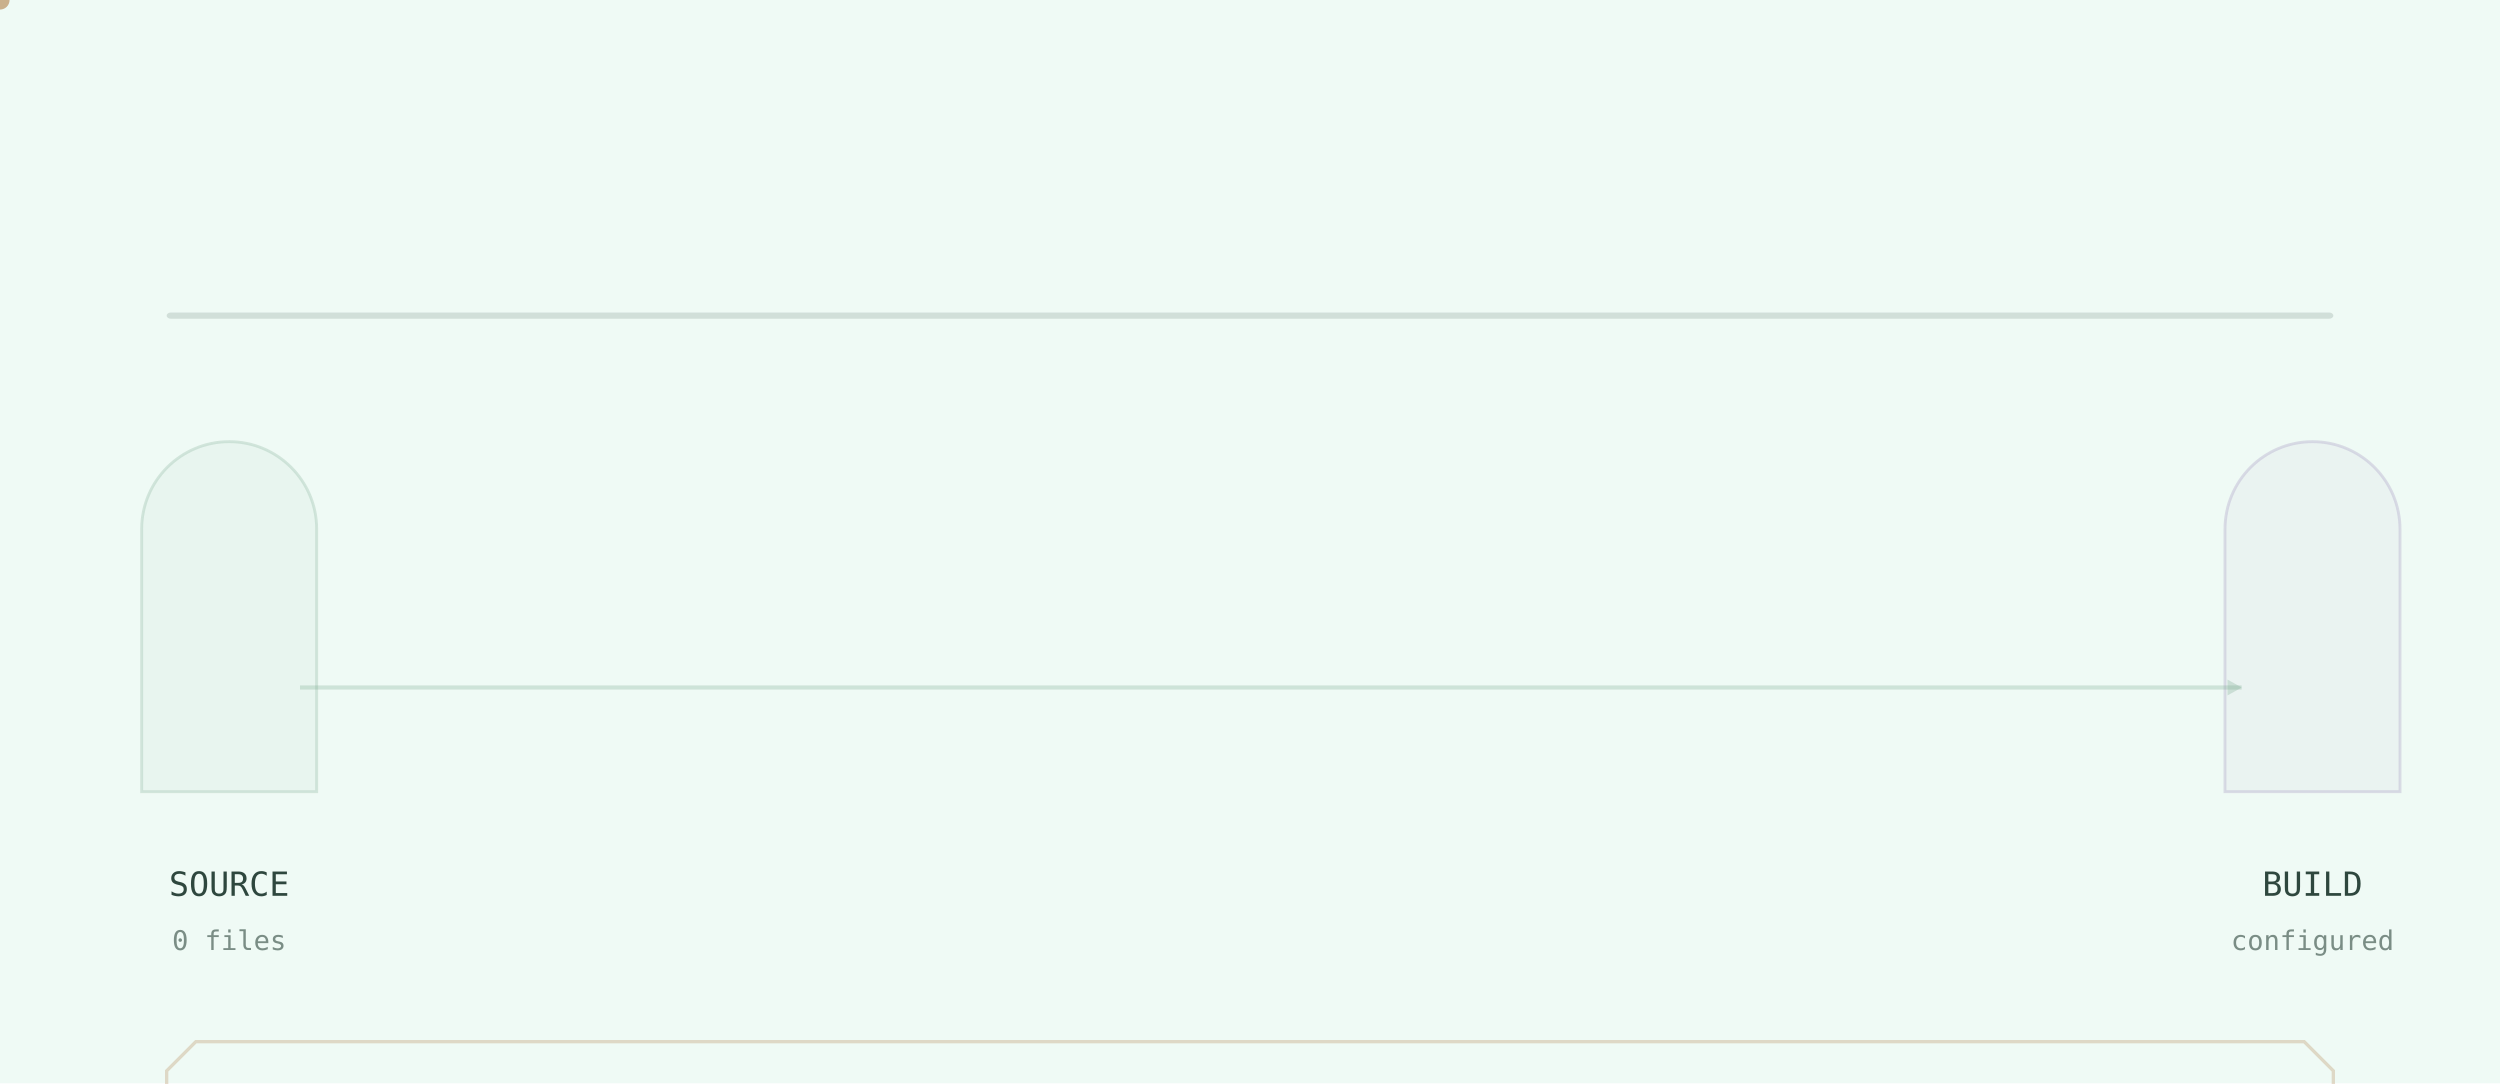
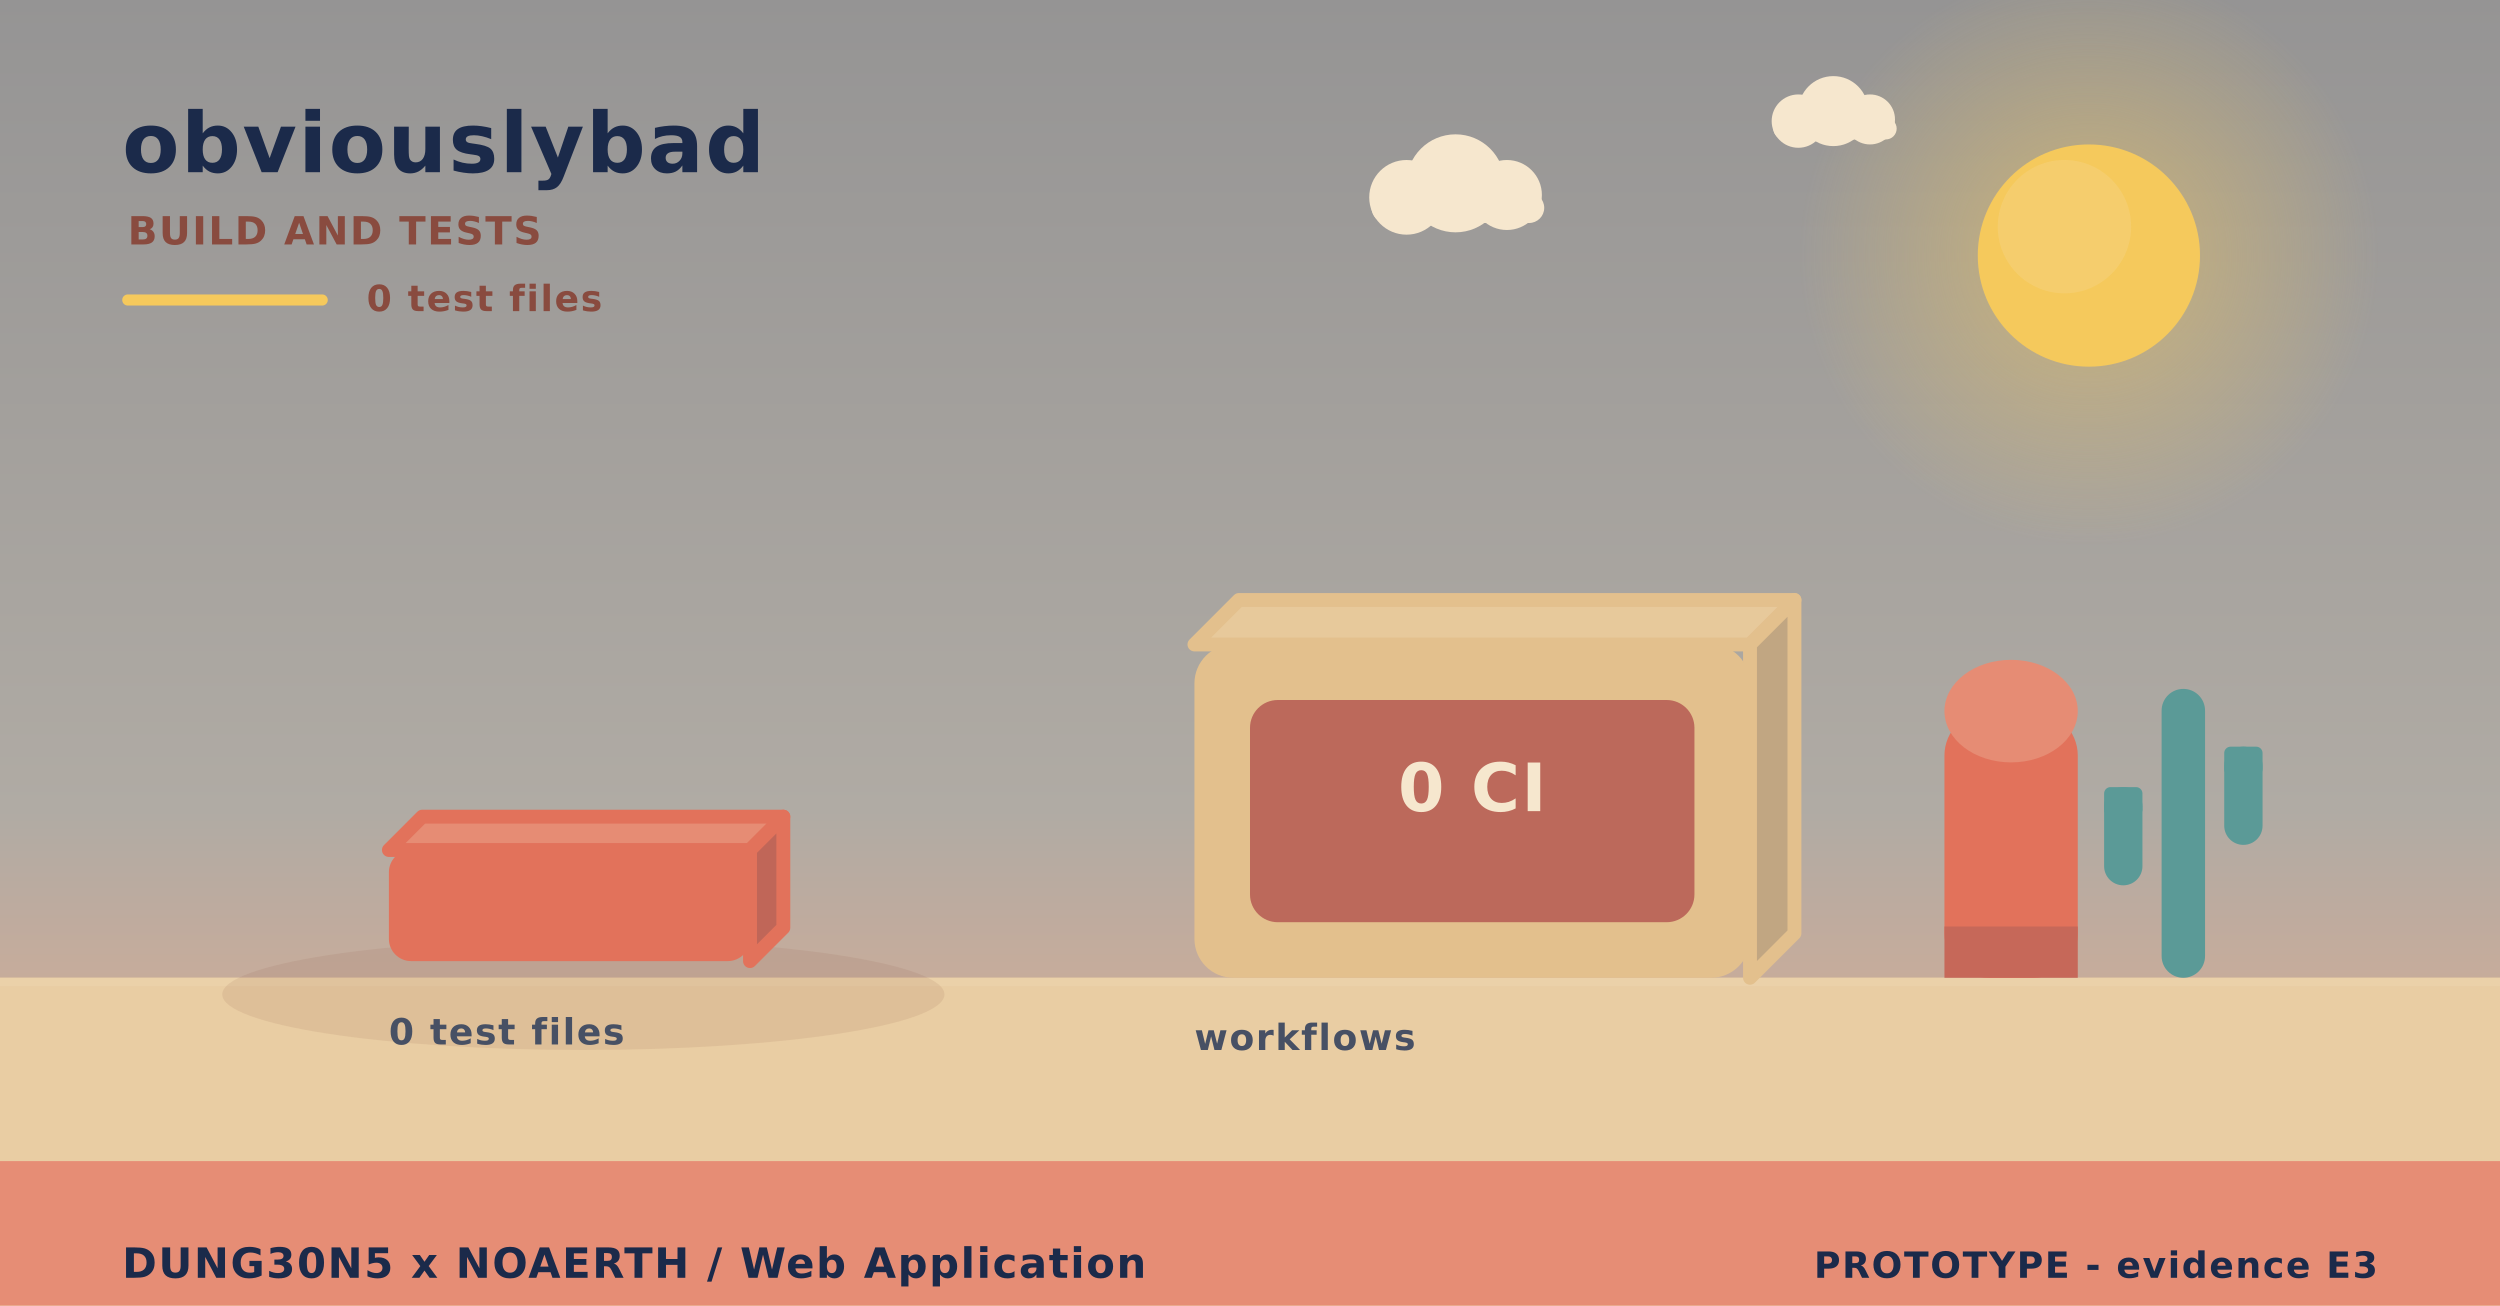
- <svg xmlns="http://www.w3.org/2000/svg" viewBox="0 0 1200 520" width="1200" height="520" role="img" aria-label="obviouslybad build evidence">
-   <rect width="1200" height="520" fill="#effaf5" />
-   <defs>
-     <linearGradient id="gb" x1="0" y1="0" x2="1" y2="1">
-       <stop offset="0%" stop-color="#74a68b" />
-       <stop offset="100%" stop-color="#907eb3" />
-     </linearGradient>
-   </defs>
-   <rect x="80.00" y="150.00" width="1040.00" height="3.00" rx="2.00" fill="rgba(26,52,43,0.140)" opacity="1.00" />
-   <path d="M68.00,380.00 L68.00,254.00 A42.00,42.00 0 0 1 152.00,254.00 L152.00,380.00 Z" fill="rgba(116,166,139,0.100)" opacity="0.55" stroke="rgba(116,166,139,0.450)" stroke-width="1.4" />
-   <polygon points="-192.26,189.00 -136.83,221.00 -136.83,157.00 -192.26,125.00" fill="#73614b" opacity="0.95" />
-   <polygon points="-247.68,221.00 -192.26,253.00 -192.26,189.00 -247.68,157.00" fill="#70628c" opacity="0.95" />
-   <polygon points="-192.26,125.00 -136.83,157.00 -192.26,189.00 -247.68,157.00" fill="#74a68b" opacity="0.95" />
-   <text x="110" y="430" font-family="ui-monospace,Menlo,monospace" font-size="16" fill="rgba(26,52,43,0.900)" text-anchor="middle">SOURCE</text>
-   <text x="110" y="456" font-family="ui-monospace,Menlo,monospace" font-size="13" fill="rgba(26,52,43,0.550)" text-anchor="middle">0 files</text>
-   <path d="M1068.00,380.00 L1068.00,254.00 A42.00,42.00 0 0 1 1152.00,254.00 L1152.00,380.00 Z" fill="rgba(144,126,179,0.100)" opacity="0.55" stroke="rgba(144,126,179,0.450)" stroke-width="1.4" />
-   <polygon points="673.77,689.00 729.19,721.00 729.19,657.00 673.77,625.00" fill="#73614b" opacity="0.95" />
-   <polygon points="618.34,721.00 673.77,753.00 673.77,689.00 618.34,657.00" fill="#70628c" opacity="0.95" />
-   <polygon points="673.77,625.00 729.19,657.00 673.77,689.00 618.34,657.00" fill="#907eb3" opacity="0.95" />
-   <text x="1110" y="430" font-family="ui-monospace,Menlo,monospace" font-size="16" fill="rgba(26,52,43,0.900)" text-anchor="middle">BUILD</text>
-   <text x="1110" y="456" font-family="ui-monospace,Menlo,monospace" font-size="13" fill="rgba(26,52,43,0.550)" text-anchor="middle">configured</text>
-   <line x1="144.00" y1="330.00" x2="1076.00" y2="330.00" stroke="rgba(116,166,139,0.500)" stroke-width="2.00" opacity="0.55" />
-   <polygon points="1076.00,330.00 1069.20,326.20 1069.20,333.80" fill="rgba(116,166,139,0.500)" opacity="0.55" />
-   <g opacity="0.9">
-     <circle cx="0.00" cy="0.00" r="4.60" fill="#c7a781" opacity="1.00" />
-     <animateTransform attributeName="transform" type="translate" values="144.00,330.00 1076.00,330.00" dur="5.9s" begin="0.0s" repeatCount="indefinite" />
-     <animateTransform attributeName="transform" type="translate" values="1076.00,330.00 144.00,330.00" dur="5.9s" begin="2.95s" repeatCount="indefinite" />
+ <svg xmlns="http://www.w3.org/2000/svg" width="900" height="470" viewBox="0 0 900 470" role="img" aria-label="obviouslybad - how it is verified">
+   <linearGradient id="skyb" x1="0" y1="0" x2="0" y2="1">
+     <stop offset="0" stop-color="#959494" />
+     <stop offset="0.62" stop-color="#b0aba4" />
+     <stop offset="1" stop-color="#f3ad8a" />
+   </linearGradient>
+   <rect width="900" height="470" fill="url(#skyb)" />
+   <radialGradient id="sunb">
+     <stop offset="0.35" stop-color="#f5c95c" stop-opacity="0.34" />
+     <stop offset="1" stop-color="#f5c95c" stop-opacity="0" />
+   </radialGradient>
+   <circle cx="752" cy="92" r="104" fill="url(#sunb)" />
+   <circle cx="752" cy="92" r="40" fill="#f5c95c" />
+   <circle cx="743.2" cy="81.6" r="24" fill="#f5d27e" opacity="0.5" />
+   <g>
+     <circle cx="524" cy="66" r="17.64" fill="#f6e7ce" />
+     <circle cx="506.36" cy="71.04" r="13.44" fill="#f6e7ce" />
+     <circle cx="542.48" cy="70.2" r="12.6" fill="#f6e7ce" />
+     <rect x="493.76" y="69.36" width="62.16" height="10.92" rx="5.46" fill="#f6e7ce" />
+     <animateTransform attributeName="transform" type="translate" values="0 0;24 0;0 0" dur="36s" begin="0s" repeatCount="indefinite" />
  </g>
-   <path d="M94.00,500.00 H1106.00 L1120.00,514.00 V546.00 L1106.00,560.00 H94.00 L80.00,546.00 V514.00 Z" fill="none" stroke="rgba(199,167,129,0.500)" stroke-width="1.60" opacity="0.80" />
-   <text x="600" y="536" font-family="ui-monospace,Menlo,monospace" font-size="16" fill="rgba(199,167,129,0.950)" text-anchor="middle">no test suite present in this repository — shown as measured, not implied</text>
+   <g>
+     <circle cx="660" cy="40" r="12.6" fill="#f6e7ce" />
+     <circle cx="647.4" cy="43.6" r="9.6" fill="#f6e7ce" />
+     <circle cx="673.2" cy="43" r="9" fill="#f6e7ce" />
+     <rect x="638.4" y="42.4" width="44.4" height="7.8" rx="3.9" fill="#f6e7ce" />
+     <animateTransform attributeName="transform" type="translate" values="0 0;-18 0;0 0" dur="46s" begin="3s" repeatCount="indefinite" />
+   </g>
+   <rect x="0" y="352" width="900" height="118" fill="#e9cda3" />
+   <rect x="0" y="352" width="900" height="3" fill="#ebd1a9" />
+   <text x="44" y="62" font-family="Verdana,DejaVu Sans,sans-serif" font-size="30" font-weight="700" letter-spacing="0.6" fill="#1b2a4a" text-anchor="start">obviouslybad</text>
+   <text x="46" y="88" font-family="Verdana,DejaVu Sans,sans-serif" font-size="14" font-weight="700" letter-spacing="0.6" fill="#894b3f" text-anchor="start">BUILD AND TESTS</text>
+   <rect x="44" y="106" width="74" height="4" rx="2" fill="#f5c95c" />
+   <text x="132" y="112" font-family="Verdana,DejaVu Sans,sans-serif" font-size="13" font-weight="700" letter-spacing="0.6" fill="#894b3f" text-anchor="start">0 test files</text>
+   <ellipse cx="210" cy="358" rx="130" ry="20" fill="rgba(138,90,68,0.11)" />
+   <g>
+     <path d="M140,306 L270,306 L282,294 L152,294 Z" fill="#e68c74" stroke="#e2725b" stroke-width="5" stroke-linejoin="round" />
+     <path d="M270,306 L282,294 L282,334 L270,346 Z" fill="#c06658" stroke="#e2725b" stroke-width="5" stroke-linejoin="round" />
+     <rect x="140" y="306" width="130" height="40" rx="8" fill="#e2725b" />
+     <animateTransform attributeName="transform" type="translate" values="0 10;0 0" dur="0.8s" begin="0.5s" fill="freeze" />
+   </g>
+   <text x="140" y="376" font-family="Verdana,DejaVu Sans,sans-serif" font-size="13" font-weight="700" letter-spacing="0.6" fill="#475064" text-anchor="start">0 test files</text>
+   <path d="M430,232 L630,232 L646,216 L446,216 Z" fill="#e7c99b" stroke="#e3c08d" stroke-width="5" stroke-linejoin="round" />
+   <path d="M630,232 L646,216 L646,336 L630,352 Z" fill="#c1a682" stroke="#e3c08d" stroke-width="5" stroke-linejoin="round" />
+   <rect x="430" y="232" width="200" height="120" rx="14" fill="#e3c08d" />
+   <rect x="450" y="252" width="160" height="80" rx="10" fill="#ba6458" opacity="0.94" />
+   <text x="530" y="292" font-family="Verdana,DejaVu Sans,sans-serif" font-size="24" font-weight="700" letter-spacing="0.6" fill="#f6e7ce" text-anchor="middle">0 CI</text>
+   <text x="430" y="378" font-family="Verdana,DejaVu Sans,sans-serif" font-size="13" font-weight="700" letter-spacing="0.6" fill="#475064" text-anchor="start">workflows</text>
+   <rect x="700" y="256" width="48" height="96" rx="16" fill="#e2725b" />
+   <ellipse cx="724" cy="256" rx="24" ry="18.46" fill="#e68c74" />
+   <rect x="700" y="333.54" width="48" height="18.46" fill="#c66859" />
+   <rect x="778.18" y="248" width="15.64" height="104" rx="7.82" fill="#5b9a97" />
+   <rect x="757.48" y="283.36" width="13.8" height="35.36" rx="6.9" fill="#5b9a97" />
+   <rect x="757.48" y="283.36" width="13.8" height="10.4" rx="2.3" fill="#5b9a97" />
+   <rect x="800.72" y="268.8" width="13.8" height="35.36" rx="6.9" fill="#5b9a97" />
+   <rect x="800.72" y="268.8" width="13.8" height="10.4" rx="2.3" fill="#5b9a97" />
+   <rect x="0" y="418" width="900" height="52" rx="0" fill="#e68972" opacity="0.94" />
+   <text x="44" y="460" font-family="Verdana,DejaVu Sans,sans-serif" font-size="15" font-weight="700" letter-spacing="0.6" fill="#1b2a4a" text-anchor="start">DUNG30N5 x NOAERTH  /  Web Application</text>
+   <text x="856" y="460" font-family="Verdana,DejaVu Sans,sans-serif" font-size="13" font-weight="700" letter-spacing="0.6" fill="#1b2a4a" text-anchor="end">PROTOTYPE  -  evidence E3</text>
</svg>
